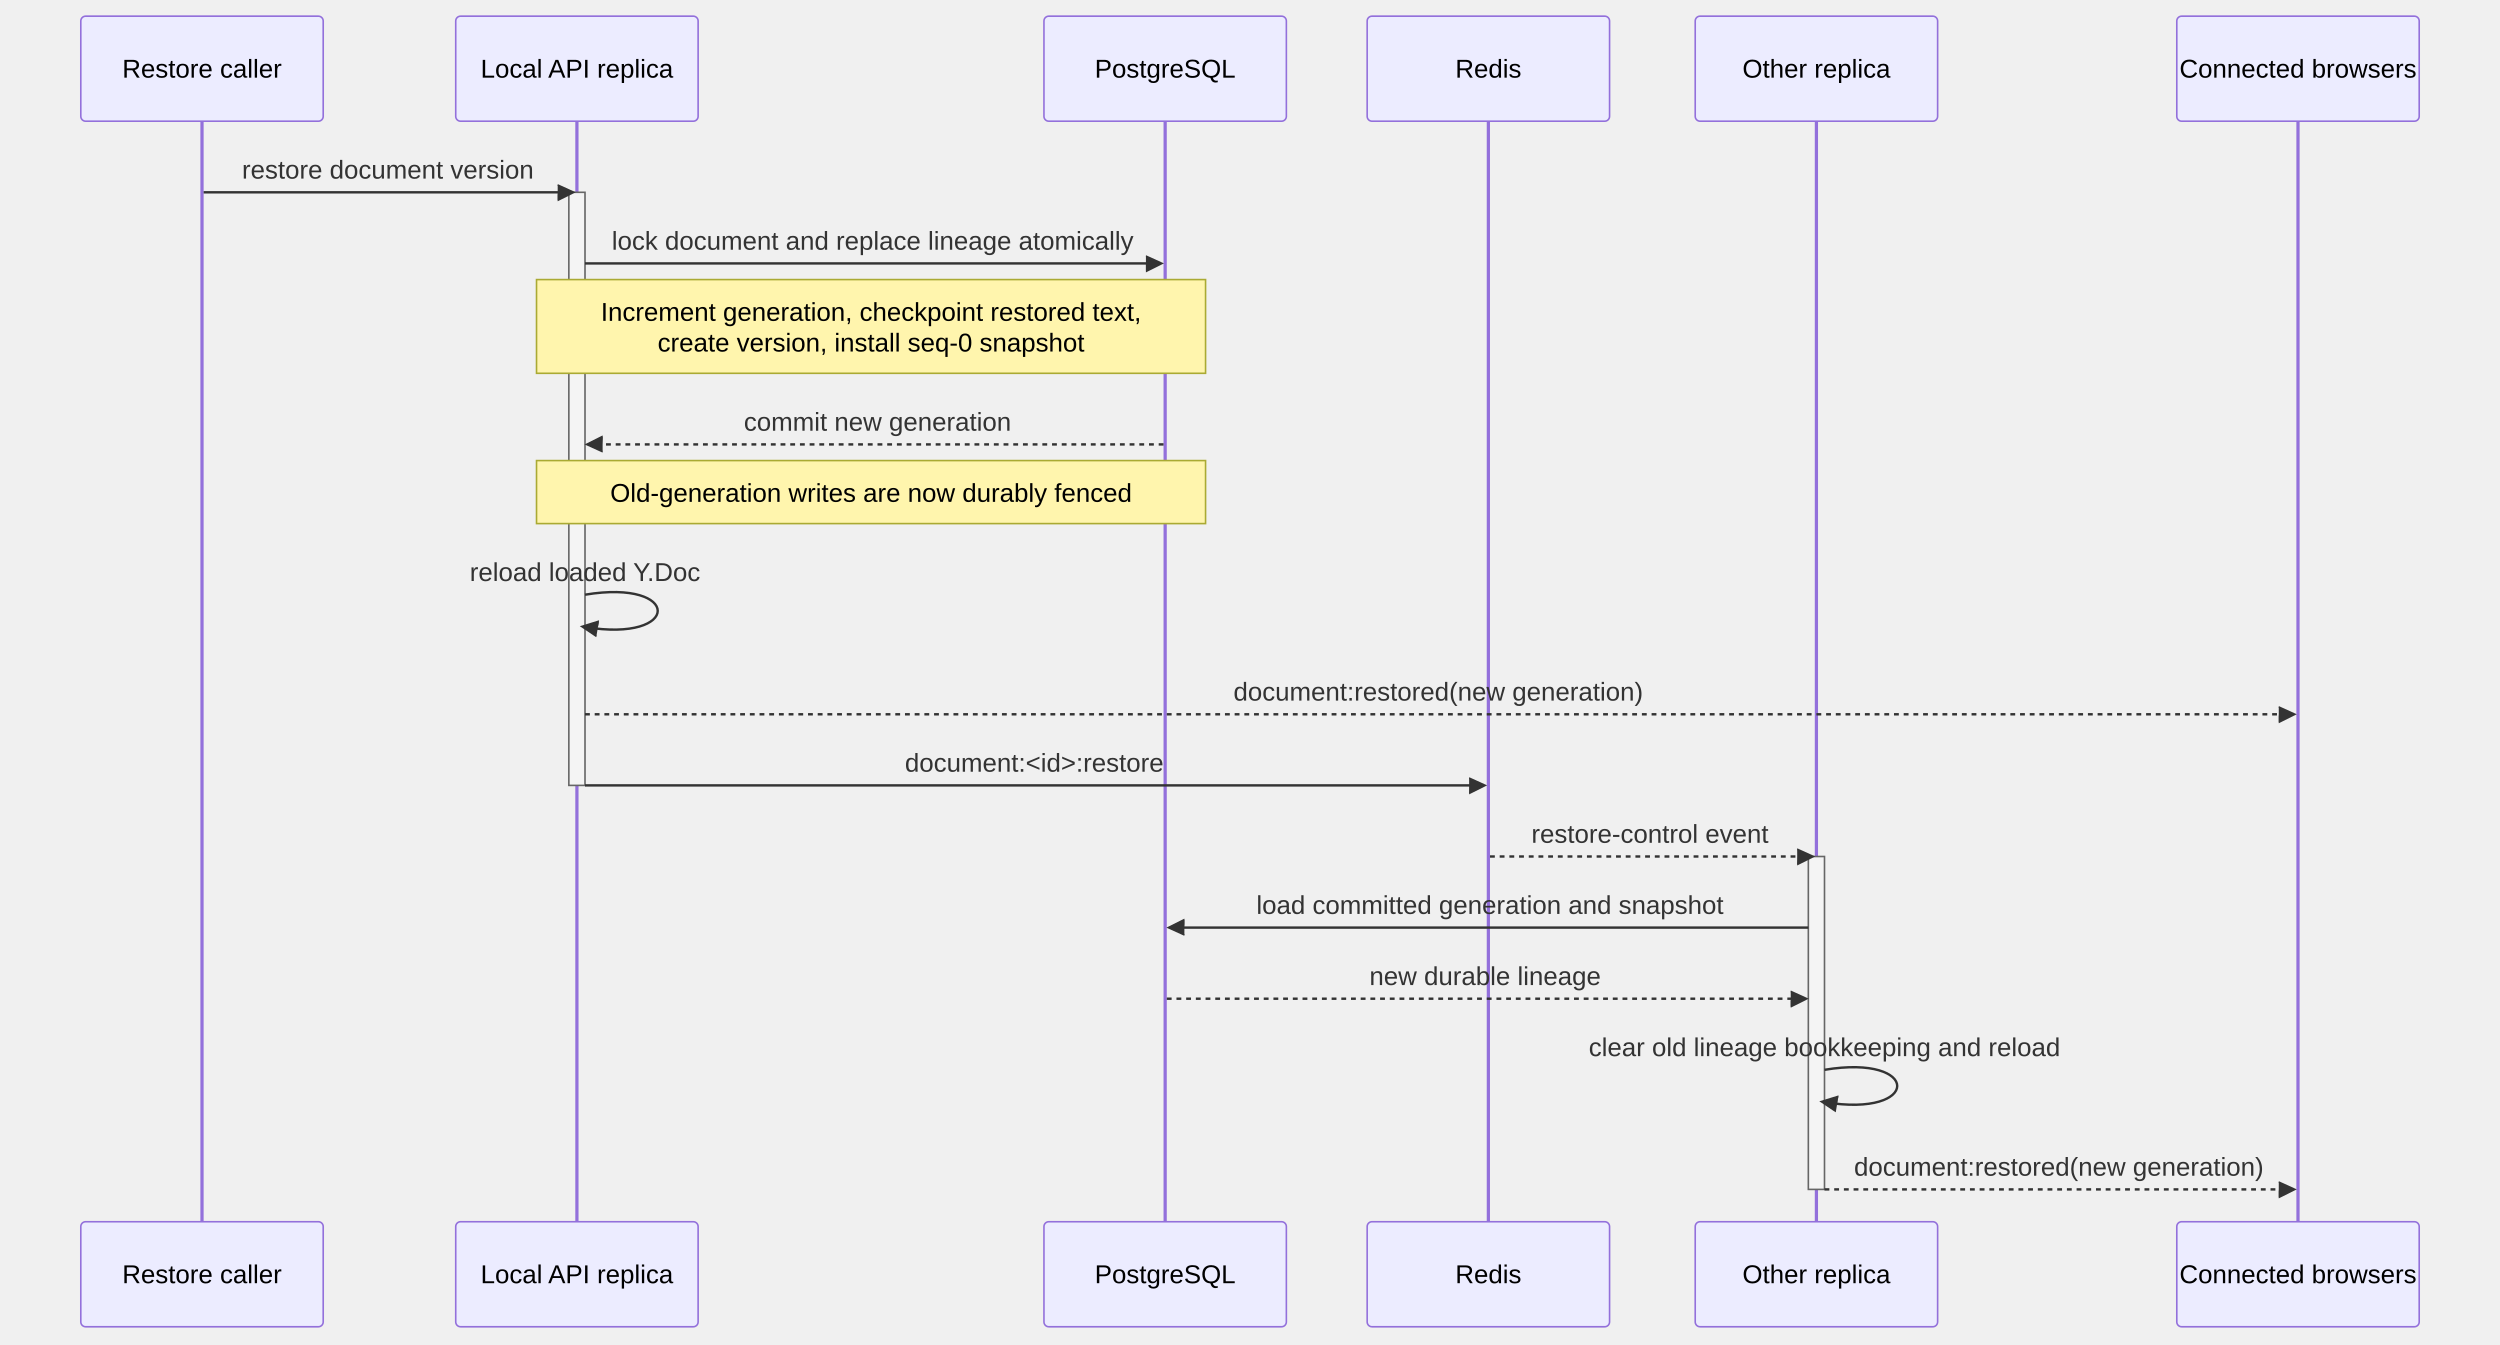
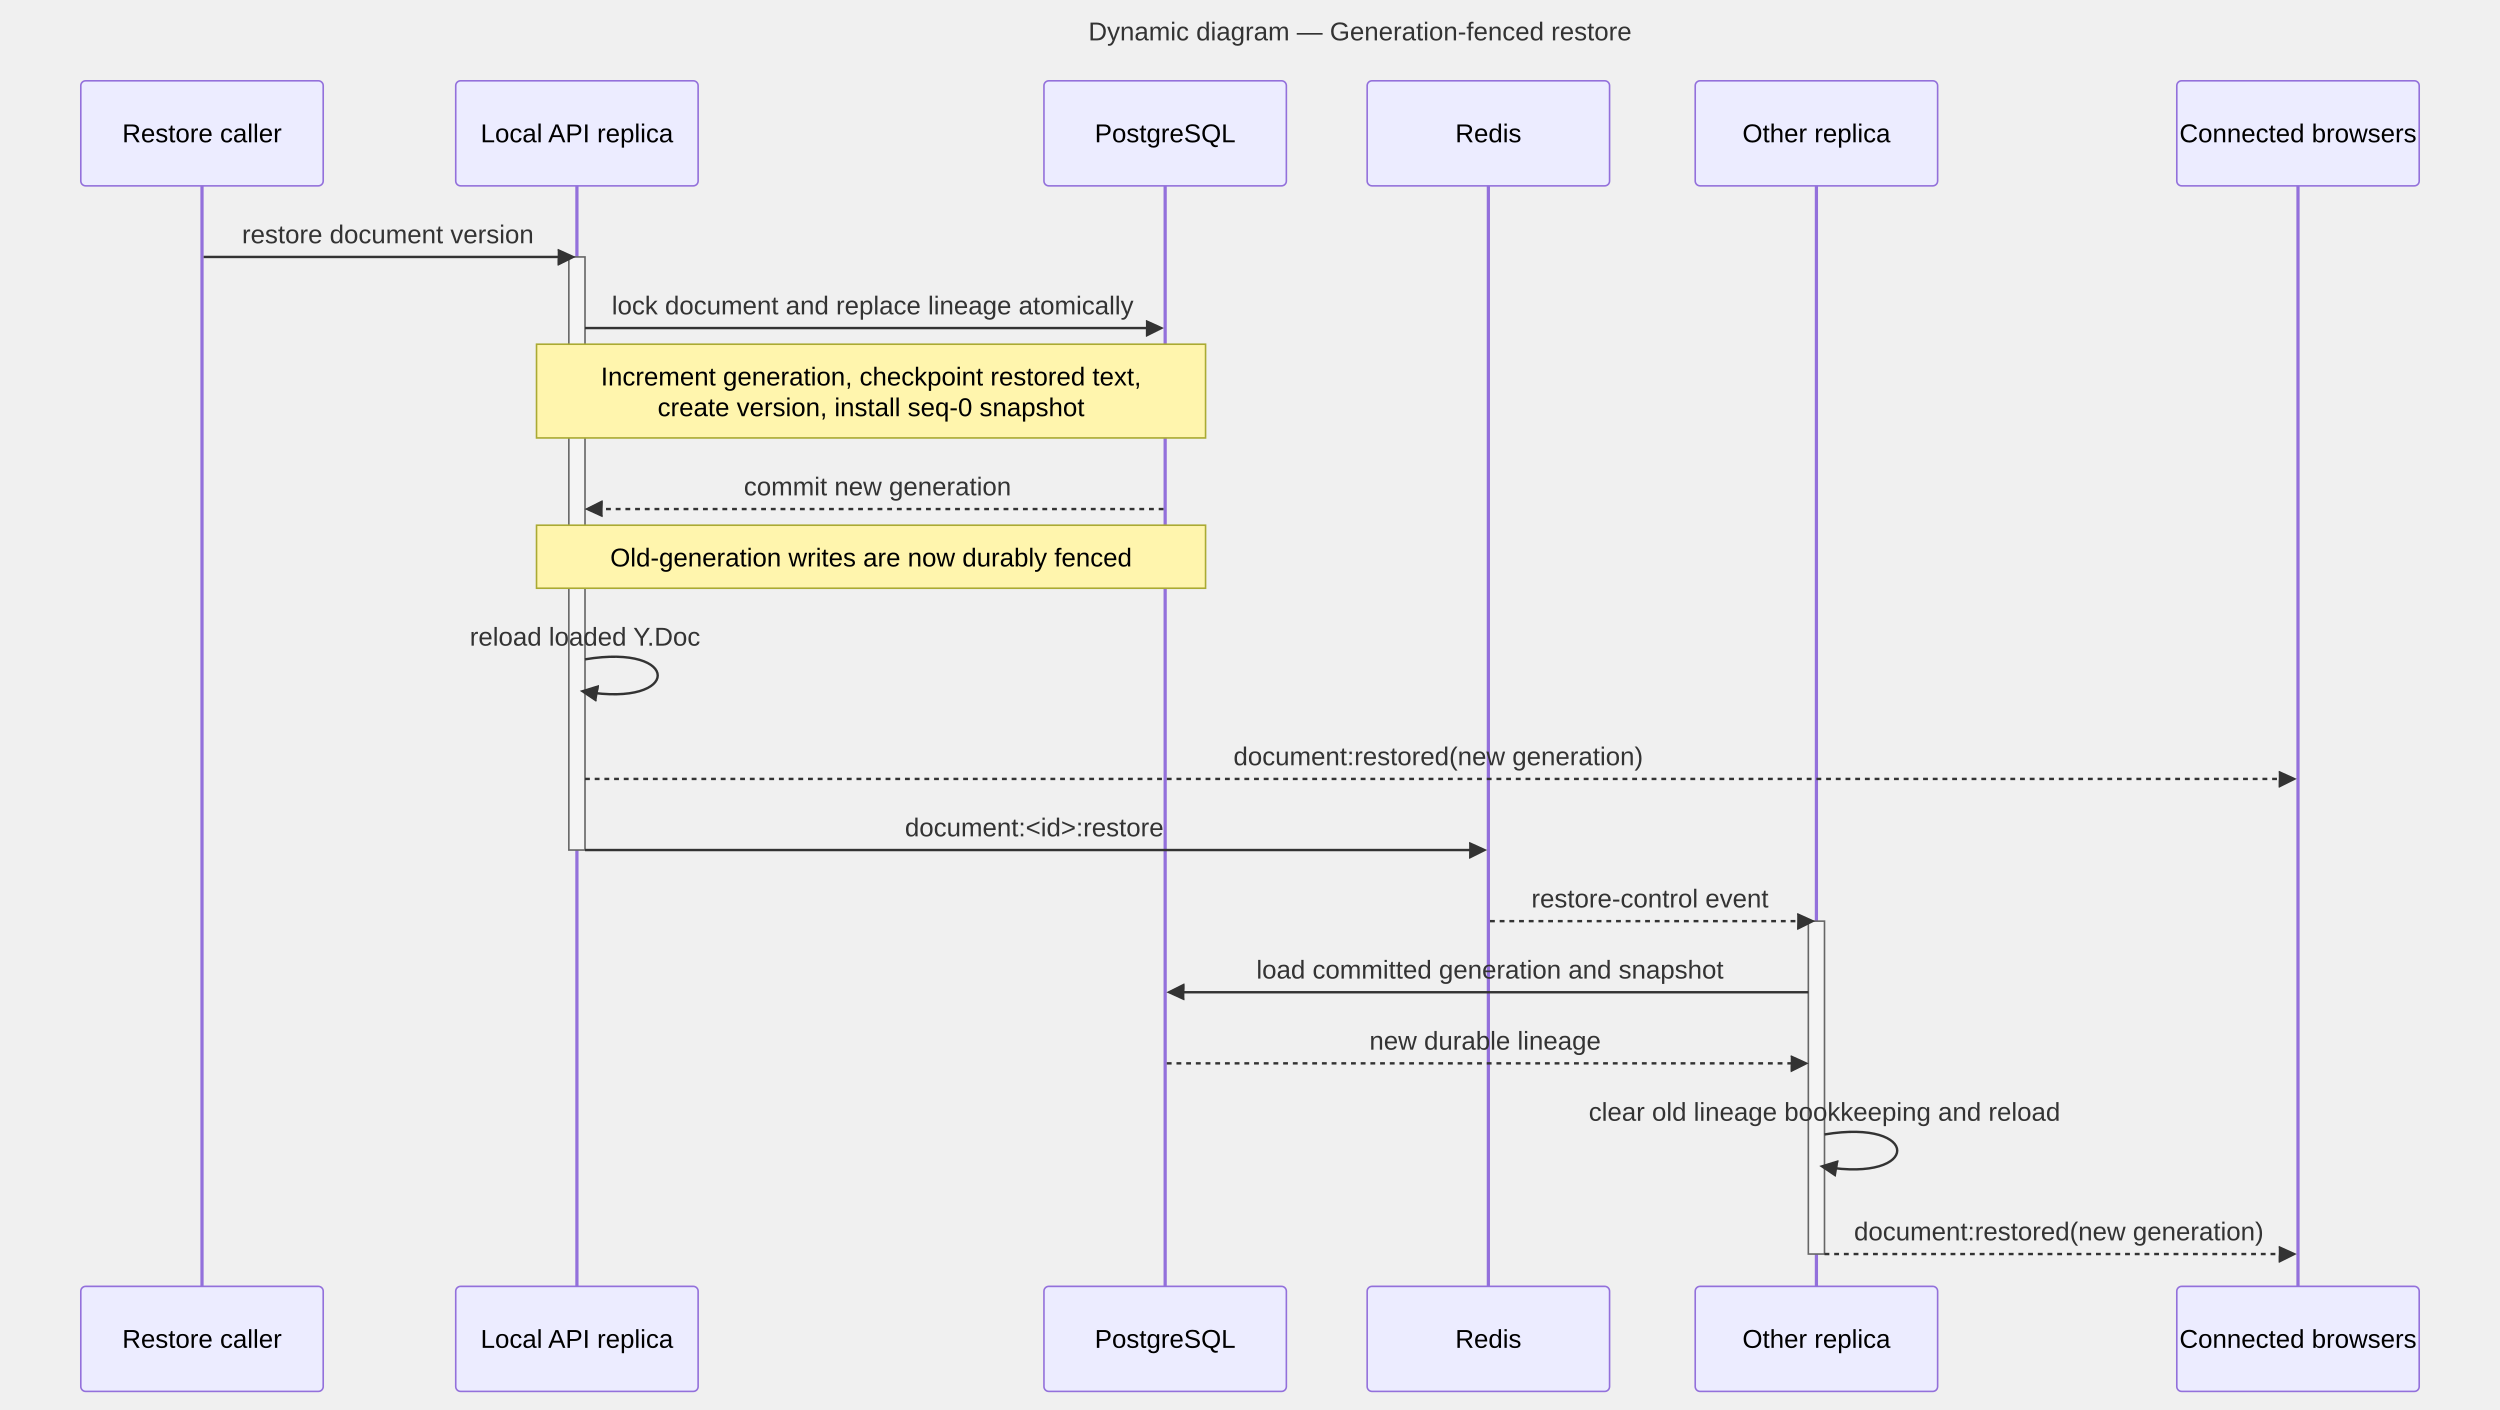
- <svg xmlns="http://www.w3.org/2000/svg" id="my-svg" width="100%" style="max-width: 1547px; background-color: rgb(255, 255, 255);" viewBox="-50 -10 1547 832" role="graphics-document document" aria-roledescription="sequence">
+ <svg xmlns="http://www.w3.org/2000/svg" id="my-svg" width="100%" style="max-width: 1547px; background-color: rgb(255, 255, 255);" viewBox="-50 -50 1547 872" role="graphics-document document" aria-roledescription="sequence">
  <g>
    <rect x="1297" y="746" fill="#eaeaea" stroke="#666" width="150" height="65" name="Browsers" rx="3" ry="3" class="actor actor-bottom" />
    <text x="1372" y="778.5" dominant-baseline="central" alignment-baseline="central" class="actor actor-box" style="text-anchor: middle; font-size: 16px; font-weight: 400;">
      <tspan x="1372" dy="0">Connected browsers</tspan>
    </text>
  </g>
  <g>
    <rect x="999" y="746" fill="#eaeaea" stroke="#666" width="150" height="65" name="Peer" rx="3" ry="3" class="actor actor-bottom" />
    <text x="1074" y="778.5" dominant-baseline="central" alignment-baseline="central" class="actor actor-box" style="text-anchor: middle; font-size: 16px; font-weight: 400;">
      <tspan x="1074" dy="0">Other replica</tspan>
    </text>
  </g>
  <g>
    <rect x="796" y="746" fill="#eaeaea" stroke="#666" width="150" height="65" name="Redis" rx="3" ry="3" class="actor actor-bottom" />
    <text x="871" y="778.5" dominant-baseline="central" alignment-baseline="central" class="actor actor-box" style="text-anchor: middle; font-size: 16px; font-weight: 400;">
      <tspan x="871" dy="0">Redis</tspan>
    </text>
  </g>
  <g>
    <rect x="596" y="746" fill="#eaeaea" stroke="#666" width="150" height="65" name="PG" rx="3" ry="3" class="actor actor-bottom" />
    <text x="671" y="778.5" dominant-baseline="central" alignment-baseline="central" class="actor actor-box" style="text-anchor: middle; font-size: 16px; font-weight: 400;">
      <tspan x="671" dy="0">PostgreSQL</tspan>
    </text>
  </g>
  <g>
    <rect x="232" y="746" fill="#eaeaea" stroke="#666" width="150" height="65" name="Local" rx="3" ry="3" class="actor actor-bottom" />
    <text x="307" y="778.5" dominant-baseline="central" alignment-baseline="central" class="actor actor-box" style="text-anchor: middle; font-size: 16px; font-weight: 400;">
      <tspan x="307" dy="0">Local API replica</tspan>
    </text>
  </g>
  <g>
    <rect x="0" y="746" fill="#eaeaea" stroke="#666" width="150" height="65" name="Caller" rx="3" ry="3" class="actor actor-bottom" />
    <text x="75" y="778.5" dominant-baseline="central" alignment-baseline="central" class="actor actor-box" style="text-anchor: middle; font-size: 16px; font-weight: 400;">
      <tspan x="75" dy="0">Restore caller</tspan>
    </text>
  </g>
  <g>
    <line id="actor5" x1="1372" y1="65" x2="1372" y2="746" class="actor-line 200" stroke-width="0.5px" stroke="#999" name="Browsers" data-et="life-line" data-id="Browsers" />
    <g id="root-5" data-et="participant" data-type="participant" data-id="Browsers">
      <rect x="1297" y="0" fill="#eaeaea" stroke="#666" width="150" height="65" name="Browsers" rx="3" ry="3" class="actor actor-top" />
      <text x="1372" y="32.5" dominant-baseline="central" alignment-baseline="central" class="actor actor-box" style="text-anchor: middle; font-size: 16px; font-weight: 400;">
        <tspan x="1372" dy="0">Connected browsers</tspan>
      </text>
    </g>
  </g>
  <g>
    <line id="actor4" x1="1074" y1="65" x2="1074" y2="746" class="actor-line 200" stroke-width="0.5px" stroke="#999" name="Peer" data-et="life-line" data-id="Peer" />
    <g id="root-4" data-et="participant" data-type="participant" data-id="Peer">
      <rect x="999" y="0" fill="#eaeaea" stroke="#666" width="150" height="65" name="Peer" rx="3" ry="3" class="actor actor-top" />
      <text x="1074" y="32.5" dominant-baseline="central" alignment-baseline="central" class="actor actor-box" style="text-anchor: middle; font-size: 16px; font-weight: 400;">
        <tspan x="1074" dy="0">Other replica</tspan>
      </text>
    </g>
  </g>
  <g>
    <line id="actor3" x1="871" y1="65" x2="871" y2="746" class="actor-line 200" stroke-width="0.5px" stroke="#999" name="Redis" data-et="life-line" data-id="Redis" />
    <g id="root-3" data-et="participant" data-type="participant" data-id="Redis">
      <rect x="796" y="0" fill="#eaeaea" stroke="#666" width="150" height="65" name="Redis" rx="3" ry="3" class="actor actor-top" />
      <text x="871" y="32.5" dominant-baseline="central" alignment-baseline="central" class="actor actor-box" style="text-anchor: middle; font-size: 16px; font-weight: 400;">
        <tspan x="871" dy="0">Redis</tspan>
      </text>
    </g>
  </g>
  <g>
    <line id="actor2" x1="671" y1="65" x2="671" y2="746" class="actor-line 200" stroke-width="0.5px" stroke="#999" name="PG" data-et="life-line" data-id="PG" />
    <g id="root-2" data-et="participant" data-type="participant" data-id="PG">
      <rect x="596" y="0" fill="#eaeaea" stroke="#666" width="150" height="65" name="PG" rx="3" ry="3" class="actor actor-top" />
      <text x="671" y="32.5" dominant-baseline="central" alignment-baseline="central" class="actor actor-box" style="text-anchor: middle; font-size: 16px; font-weight: 400;">
        <tspan x="671" dy="0">PostgreSQL</tspan>
      </text>
    </g>
  </g>
  <g>
    <line id="actor1" x1="307" y1="65" x2="307" y2="746" class="actor-line 200" stroke-width="0.5px" stroke="#999" name="Local" data-et="life-line" data-id="Local" />
    <g id="root-1" data-et="participant" data-type="participant" data-id="Local">
      <rect x="232" y="0" fill="#eaeaea" stroke="#666" width="150" height="65" name="Local" rx="3" ry="3" class="actor actor-top" />
      <text x="307" y="32.5" dominant-baseline="central" alignment-baseline="central" class="actor actor-box" style="text-anchor: middle; font-size: 16px; font-weight: 400;">
        <tspan x="307" dy="0">Local API replica</tspan>
      </text>
    </g>
  </g>
  <g>
    <line id="actor0" x1="75" y1="65" x2="75" y2="746" class="actor-line 200" stroke-width="0.5px" stroke="#999" name="Caller" data-et="life-line" data-id="Caller" />
    <g id="root-0" data-et="participant" data-type="participant" data-id="Caller">
      <rect x="0" y="0" fill="#eaeaea" stroke="#666" width="150" height="65" name="Caller" rx="3" ry="3" class="actor actor-top" />
      <text x="75" y="32.5" dominant-baseline="central" alignment-baseline="central" class="actor actor-box" style="text-anchor: middle; font-size: 16px; font-weight: 400;">
        <tspan x="75" dy="0">Restore caller</tspan>
      </text>
    </g>
  </g>
  <style>#my-svg{font-family:"trebuchet ms",verdana,arial,sans-serif;font-size:16px;fill:#333;}@keyframes edge-animation-frame{from{stroke-dashoffset:0;}}@keyframes dash{to{stroke-dashoffset:0;}}#my-svg .edge-animation-slow{stroke-dasharray:9,5!important;stroke-dashoffset:900;animation:dash 50s linear infinite;stroke-linecap:round;}#my-svg .edge-animation-fast{stroke-dasharray:9,5!important;stroke-dashoffset:900;animation:dash 20s linear infinite;stroke-linecap:round;}#my-svg .error-icon{fill:#552222;}#my-svg .error-text{fill:#552222;stroke:#552222;}#my-svg .edge-thickness-normal{stroke-width:1px;}#my-svg .edge-thickness-thick{stroke-width:3.5px;}#my-svg .edge-pattern-solid{stroke-dasharray:0;}#my-svg .edge-thickness-invisible{stroke-width:0;fill:none;}#my-svg .edge-pattern-dashed{stroke-dasharray:3;}#my-svg .edge-pattern-dotted{stroke-dasharray:2;}#my-svg .marker{fill:#333333;stroke:#333333;}#my-svg .marker.cross{stroke:#333333;}#my-svg svg{font-family:"trebuchet ms",verdana,arial,sans-serif;font-size:16px;}#my-svg p{margin:0;}#my-svg .actor{stroke:#9370DB;fill:#ECECFF;stroke-width:1;}#my-svg rect.actor.outer-path[data-look="neo"]{filter:drop-shadow(1px 2px 2px rgba(185, 185, 185, 1));}#my-svg rect.note[data-look="neo"]{stroke:#aaaa33;fill:#fff5ad;filter:drop-shadow(1px 2px 2px rgba(185, 185, 185, 1));}#my-svg text.actor&gt;tspan{fill:black;stroke:none;}#my-svg .actor-line{stroke:#9370DB;}#my-svg .innerArc{stroke-width:1.5;stroke-dasharray:none;}#my-svg .messageLine0{stroke-width:1.5;stroke-dasharray:none;stroke:#333;}#my-svg .messageLine1{stroke-width:1.5;stroke-dasharray:2,2;stroke:#333;}#my-svg [id$="-arrowhead"] path{fill:#333;stroke:#333;}#my-svg .sequenceNumber{fill:white;}#my-svg [id$="-sequencenumber"]{fill:#333;}#my-svg [id$="-crosshead"] path{fill:#333;stroke:#333;}#my-svg .messageText{fill:#333;stroke:none;}#my-svg .labelBox{stroke:#9370DB;fill:#ECECFF;filter:none;}#my-svg .labelText,#my-svg .labelText&gt;tspan{fill:black;stroke:none;}#my-svg .loopText,#my-svg .loopText&gt;tspan{fill:black;stroke:none;}#my-svg .sectionTitle,#my-svg .sectionTitle&gt;tspan{fill:black;stroke:none;}#my-svg .loopLine{stroke-width:2px;stroke-dasharray:2,2;stroke:#9370DB;fill:#9370DB;}#my-svg .note{stroke:#aaaa33;fill:#fff5ad;}#my-svg .noteText,#my-svg .noteText&gt;tspan{fill:black;stroke:none;font-weight:normal;}#my-svg .activation0{fill:#f4f4f4;stroke:#666;}#my-svg .activation1{fill:#f4f4f4;stroke:#666;}#my-svg .activation2{fill:#f4f4f4;stroke:#666;}#my-svg .actorPopupMenu{position:absolute;}#my-svg .actorPopupMenuPanel{position:absolute;fill:#ECECFF;box-shadow:0px 8px 16px 0px rgba(0,0,0,0.2);filter:drop-shadow(3px 5px 2px rgb(0 0 0 / 0.4));}#my-svg .actor-man circle,#my-svg line{fill:#ECECFF;stroke-width:2px;}#my-svg g rect.rect{filter:drop-shadow(1px 2px 2px rgba(185, 185, 185, 1));stroke:#9370DB;}#my-svg .node .neo-node{stroke:#9370DB;}#my-svg [data-look="neo"].node rect,#my-svg [data-look="neo"].cluster rect,#my-svg [data-look="neo"].node polygon{stroke:#9370DB;filter:drop-shadow(1px 2px 2px rgba(185, 185, 185, 1));}#my-svg [data-look="neo"].swimlane.cluster rect{filter:none;}#my-svg [data-look="neo"].node path{stroke:#9370DB;stroke-width:1px;}#my-svg [data-look="neo"].node .outer-path{filter:drop-shadow(1px 2px 2px rgba(185, 185, 185, 1));}#my-svg [data-look="neo"].node .neo-line path{stroke:#9370DB;filter:none;}#my-svg [data-look="neo"].node circle{stroke:#9370DB;filter:drop-shadow(1px 2px 2px rgba(185, 185, 185, 1));}#my-svg [data-look="neo"].node circle .state-start{fill:#000000;}#my-svg [data-look="neo"].icon-shape .icon{fill:#9370DB;filter:drop-shadow(1px 2px 2px rgba(185, 185, 185, 1));}#my-svg [data-look="neo"].icon-shape .icon-neo path{stroke:#9370DB;filter:drop-shadow(1px 2px 2px rgba(185, 185, 185, 1));}#my-svg :root{--mermaid-font-family:"trebuchet ms",verdana,arial,sans-serif;}</style>
  <g />
  <defs>
    <symbol id="my-svg-computer" width="24" height="24">
      <path transform="scale(.5)" d="M2 2v13h20v-13h-20zm18 11h-16v-9h16v9zm-10.228 6l.466-1h3.524l.467 1h-4.457zm14.228 3h-24l2-6h2.104l-1.33 4h18.45l-1.297-4h2.073l2 6zm-5-10h-14v-7h14v7z" />
    </symbol>
  </defs>
  <defs>
    <symbol id="my-svg-database" fill-rule="evenodd" clip-rule="evenodd">
      <path transform="scale(.5)" d="M12.258.001l.256.004.255.005.253.008.251.01.249.012.247.015.246.016.242.019.241.02.239.023.236.024.233.027.231.028.229.031.225.032.223.034.22.036.217.038.214.04.211.041.208.043.205.045.201.046.198.048.194.05.191.051.187.053.183.054.18.056.175.057.172.059.168.06.163.061.16.063.155.064.15.066.074.033.073.033.071.034.07.034.069.035.068.035.067.035.066.035.064.036.064.036.062.036.06.036.06.037.058.037.058.037.055.038.055.038.053.038.052.038.051.039.05.039.048.039.047.039.045.04.044.04.043.04.041.04.04.041.039.041.037.041.036.041.034.041.033.042.032.042.03.042.029.042.027.042.026.043.024.043.023.043.021.043.02.043.018.044.017.043.015.044.013.044.012.044.011.045.009.044.007.045.006.045.004.045.002.045.001.045v17l-.001.045-.002.045-.004.045-.006.045-.007.045-.009.044-.011.045-.012.044-.013.044-.015.044-.017.043-.018.044-.02.043-.021.043-.023.043-.024.043-.026.043-.027.042-.029.042-.03.042-.032.042-.033.042-.034.041-.036.041-.037.041-.039.041-.04.041-.041.04-.043.04-.044.04-.045.04-.047.039-.048.039-.05.039-.051.039-.052.038-.053.038-.055.038-.055.038-.058.037-.058.037-.06.037-.06.036-.062.036-.064.036-.064.036-.066.035-.067.035-.068.035-.069.035-.07.034-.071.034-.073.033-.074.033-.15.066-.155.064-.16.063-.163.061-.168.06-.172.059-.175.057-.18.056-.183.054-.187.053-.191.051-.194.05-.198.048-.201.046-.205.045-.208.043-.211.041-.214.04-.217.038-.22.036-.223.034-.225.032-.229.031-.231.028-.233.027-.236.024-.239.023-.241.02-.242.019-.246.016-.247.015-.249.012-.251.01-.253.008-.255.005-.256.004-.258.001-.258-.001-.256-.004-.255-.005-.253-.008-.251-.01-.249-.012-.247-.015-.245-.016-.243-.019-.241-.02-.238-.023-.236-.024-.234-.027-.231-.028-.228-.031-.226-.032-.223-.034-.22-.036-.217-.038-.214-.04-.211-.041-.208-.043-.204-.045-.201-.046-.198-.048-.195-.05-.19-.051-.187-.053-.184-.054-.179-.056-.176-.057-.172-.059-.167-.06-.164-.061-.159-.063-.155-.064-.151-.066-.074-.033-.072-.033-.072-.034-.07-.034-.069-.035-.068-.035-.067-.035-.066-.035-.064-.036-.063-.036-.062-.036-.061-.036-.06-.037-.058-.037-.057-.037-.056-.038-.055-.038-.053-.038-.052-.038-.051-.039-.049-.039-.049-.039-.046-.039-.046-.04-.044-.04-.043-.04-.041-.04-.04-.041-.039-.041-.037-.041-.036-.041-.034-.041-.033-.042-.032-.042-.03-.042-.029-.042-.027-.042-.026-.043-.024-.043-.023-.043-.021-.043-.02-.043-.018-.044-.017-.043-.015-.044-.013-.044-.012-.044-.011-.045-.009-.044-.007-.045-.006-.045-.004-.045-.002-.045-.001-.045v-17l.001-.045.002-.045.004-.045.006-.045.007-.045.009-.044.011-.045.012-.044.013-.044.015-.044.017-.043.018-.044.02-.043.021-.043.023-.043.024-.043.026-.043.027-.042.029-.042.03-.042.032-.042.033-.042.034-.041.036-.041.037-.041.039-.041.04-.041.041-.04.043-.04.044-.04.046-.04.046-.039.049-.039.049-.039.051-.039.052-.038.053-.038.055-.038.056-.038.057-.037.058-.037.06-.037.061-.036.062-.036.063-.036.064-.036.066-.035.067-.035.068-.035.069-.035.07-.034.072-.034.072-.033.074-.033.151-.066.155-.064.159-.063.164-.061.167-.06.172-.059.176-.057.179-.056.184-.054.187-.053.19-.051.195-.05.198-.048.201-.046.204-.045.208-.043.211-.041.214-.04.217-.038.22-.036.223-.034.226-.032.228-.031.231-.028.234-.027.236-.024.238-.023.241-.02.243-.019.245-.016.247-.015.249-.012.251-.01.253-.008.255-.005.256-.004.258-.001.258.001zm-9.258 20.499v.01l.001.021.003.021.004.022.005.021.006.022.007.022.009.023.01.022.011.023.012.023.013.023.015.023.016.024.017.023.018.024.019.024.021.024.022.025.023.024.024.025.052.049.056.05.061.051.066.051.07.051.075.051.079.052.084.052.088.052.092.052.097.052.102.051.105.052.11.052.114.051.119.051.123.051.127.05.131.05.135.05.139.048.144.049.147.047.152.047.155.047.16.045.163.045.167.043.171.043.176.041.178.041.183.039.187.039.19.037.194.035.197.035.202.033.204.031.209.03.212.029.216.027.219.025.222.024.226.021.23.02.233.018.236.016.24.015.243.012.246.01.249.008.253.005.256.004.259.001.26-.001.257-.004.254-.005.25-.008.247-.011.244-.012.241-.014.237-.016.233-.018.231-.021.226-.021.224-.024.22-.026.216-.027.212-.028.21-.031.205-.031.202-.034.198-.034.194-.036.191-.037.187-.039.183-.04.179-.04.175-.042.172-.043.168-.044.163-.045.16-.046.155-.046.152-.047.148-.048.143-.049.139-.049.136-.05.131-.05.126-.05.123-.051.118-.052.114-.051.11-.052.106-.052.101-.052.096-.052.092-.052.088-.053.083-.051.079-.052.074-.052.07-.051.065-.051.06-.051.056-.05.051-.05.023-.024.023-.025.021-.024.02-.024.019-.024.018-.024.017-.024.015-.023.014-.024.013-.023.012-.023.01-.023.01-.022.008-.022.006-.022.006-.022.004-.022.004-.021.001-.021.001-.021v-4.127l-.077.055-.08.053-.083.054-.085.053-.087.052-.09.052-.093.051-.095.05-.097.05-.1.049-.102.049-.105.048-.106.047-.109.047-.111.046-.114.045-.115.045-.118.044-.12.043-.122.042-.124.042-.126.041-.128.04-.13.04-.132.038-.134.038-.135.037-.138.037-.139.035-.142.035-.143.034-.144.033-.147.032-.148.031-.15.03-.151.03-.153.029-.154.027-.156.027-.158.026-.159.025-.161.024-.162.023-.163.022-.165.021-.166.02-.167.019-.169.018-.169.017-.171.016-.173.015-.173.014-.175.013-.175.012-.177.011-.178.01-.179.008-.179.008-.181.006-.182.005-.182.004-.184.003-.184.002h-.37l-.184-.002-.184-.003-.182-.004-.182-.005-.181-.006-.179-.008-.179-.008-.178-.01-.176-.011-.176-.012-.175-.013-.173-.014-.172-.015-.171-.016-.17-.017-.169-.018-.167-.019-.166-.02-.165-.021-.163-.022-.162-.023-.161-.024-.159-.025-.157-.026-.156-.027-.155-.027-.153-.029-.151-.03-.15-.03-.148-.031-.146-.032-.145-.033-.143-.034-.141-.035-.14-.035-.137-.037-.136-.037-.134-.038-.132-.038-.13-.04-.128-.04-.126-.041-.124-.042-.122-.042-.12-.044-.117-.043-.116-.045-.113-.045-.112-.046-.109-.047-.106-.047-.105-.048-.102-.049-.1-.049-.097-.05-.095-.05-.093-.052-.09-.051-.087-.052-.085-.053-.083-.054-.08-.054-.077-.054v4.127zm0-5.654v.011l.001.021.003.021.004.021.005.022.006.022.007.022.009.022.01.022.011.023.012.023.013.023.015.024.016.023.017.024.018.024.019.024.021.024.022.024.023.025.024.024.052.05.056.05.061.05.066.051.07.051.075.052.079.051.084.052.088.052.092.052.097.052.102.052.105.052.11.051.114.051.119.052.123.05.127.051.131.05.135.049.139.049.144.048.147.048.152.047.155.046.16.045.163.045.167.044.171.042.176.042.178.04.183.04.187.038.19.037.194.036.197.034.202.033.204.032.209.03.212.028.216.027.219.025.222.024.226.022.23.02.233.018.236.016.24.014.243.012.246.01.249.008.253.006.256.003.259.001.26-.001.257-.003.254-.006.25-.008.247-.01.244-.012.241-.015.237-.016.233-.018.231-.02.226-.022.224-.024.22-.025.216-.027.212-.029.21-.03.205-.032.202-.033.198-.035.194-.036.191-.037.187-.039.183-.039.179-.041.175-.042.172-.043.168-.044.163-.045.16-.045.155-.047.152-.047.148-.048.143-.048.139-.05.136-.049.131-.05.126-.051.123-.051.118-.051.114-.052.11-.052.106-.052.101-.052.096-.052.092-.052.088-.052.083-.052.079-.052.074-.051.07-.052.065-.051.06-.05.056-.051.051-.049.023-.025.023-.024.021-.025.02-.024.019-.024.018-.024.017-.024.015-.023.014-.023.013-.024.012-.022.01-.023.01-.023.008-.022.006-.022.006-.022.004-.021.004-.022.001-.021.001-.021v-4.139l-.077.054-.08.054-.083.054-.085.052-.087.053-.09.051-.093.051-.095.051-.097.05-.1.049-.102.049-.105.048-.106.047-.109.047-.111.046-.114.045-.115.044-.118.044-.12.044-.122.042-.124.042-.126.041-.128.04-.13.039-.132.039-.134.038-.135.037-.138.036-.139.036-.142.035-.143.033-.144.033-.147.033-.148.031-.15.03-.151.03-.153.028-.154.028-.156.027-.158.026-.159.025-.161.024-.162.023-.163.022-.165.021-.166.02-.167.019-.169.018-.169.017-.171.016-.173.015-.173.014-.175.013-.175.012-.177.011-.178.009-.179.009-.179.007-.181.007-.182.005-.182.004-.184.003-.184.002h-.37l-.184-.002-.184-.003-.182-.004-.182-.005-.181-.007-.179-.007-.179-.009-.178-.009-.176-.011-.176-.012-.175-.013-.173-.014-.172-.015-.171-.016-.17-.017-.169-.018-.167-.019-.166-.02-.165-.021-.163-.022-.162-.023-.161-.024-.159-.025-.157-.026-.156-.027-.155-.028-.153-.028-.151-.03-.15-.03-.148-.031-.146-.033-.145-.033-.143-.033-.141-.035-.14-.036-.137-.036-.136-.037-.134-.038-.132-.039-.13-.039-.128-.04-.126-.041-.124-.042-.122-.043-.12-.043-.117-.044-.116-.044-.113-.046-.112-.046-.109-.046-.106-.047-.105-.048-.102-.049-.1-.049-.097-.05-.095-.051-.093-.051-.09-.051-.087-.053-.085-.052-.083-.054-.08-.054-.077-.054v4.139zm0-5.666v.011l.001.02.003.022.004.021.005.022.006.021.007.022.009.023.01.022.011.023.012.023.013.023.015.023.016.024.017.024.018.023.019.024.021.025.022.024.023.024.024.025.052.05.056.05.061.05.066.051.07.051.075.052.079.051.084.052.088.052.092.052.097.052.102.052.105.051.11.052.114.051.119.051.123.051.127.05.131.05.135.05.139.049.144.048.147.048.152.047.155.046.16.045.163.045.167.043.171.043.176.042.178.04.183.04.187.038.19.037.194.036.197.034.202.033.204.032.209.03.212.028.216.027.219.025.222.024.226.021.23.02.233.018.236.017.24.014.243.012.246.01.249.008.253.006.256.003.259.001.26-.001.257-.003.254-.006.25-.008.247-.01.244-.013.241-.014.237-.016.233-.018.231-.02.226-.022.224-.024.22-.025.216-.027.212-.029.21-.03.205-.032.202-.033.198-.035.194-.036.191-.037.187-.039.183-.039.179-.041.175-.042.172-.043.168-.044.163-.045.16-.045.155-.047.152-.047.148-.048.143-.049.139-.049.136-.049.131-.051.126-.05.123-.051.118-.052.114-.051.11-.052.106-.052.101-.052.096-.052.092-.052.088-.052.083-.052.079-.052.074-.052.07-.051.065-.051.06-.051.056-.05.051-.049.023-.025.023-.025.021-.024.02-.024.019-.024.018-.024.017-.024.015-.023.014-.024.013-.023.012-.023.01-.022.01-.023.008-.022.006-.022.006-.022.004-.022.004-.021.001-.021.001-.021v-4.153l-.077.054-.08.054-.083.053-.085.053-.087.053-.09.051-.093.051-.095.051-.097.05-.1.049-.102.048-.105.048-.106.048-.109.046-.111.046-.114.046-.115.044-.118.044-.12.043-.122.043-.124.042-.126.041-.128.04-.13.039-.132.039-.134.038-.135.037-.138.036-.139.036-.142.034-.143.034-.144.033-.147.032-.148.032-.15.03-.151.03-.153.028-.154.028-.156.027-.158.026-.159.024-.161.024-.162.023-.163.023-.165.021-.166.02-.167.019-.169.018-.169.017-.171.016-.173.015-.173.014-.175.013-.175.012-.177.01-.178.01-.179.009-.179.007-.181.006-.182.006-.182.004-.184.003-.184.001-.185.001-.185-.001-.184-.001-.184-.003-.182-.004-.182-.006-.181-.006-.179-.007-.179-.009-.178-.01-.176-.01-.176-.012-.175-.013-.173-.014-.172-.015-.171-.016-.17-.017-.169-.018-.167-.019-.166-.02-.165-.021-.163-.023-.162-.023-.161-.024-.159-.024-.157-.026-.156-.027-.155-.028-.153-.028-.151-.03-.15-.03-.148-.032-.146-.032-.145-.033-.143-.034-.141-.034-.14-.036-.137-.036-.136-.037-.134-.038-.132-.039-.13-.039-.128-.041-.126-.041-.124-.041-.122-.043-.12-.043-.117-.044-.116-.044-.113-.046-.112-.046-.109-.046-.106-.048-.105-.048-.102-.048-.1-.05-.097-.049-.095-.051-.093-.051-.09-.052-.087-.052-.085-.053-.083-.053-.08-.054-.077-.054v4.153zm8.74-8.179l-.257.004-.254.005-.25.008-.247.011-.244.012-.241.014-.237.016-.233.018-.231.021-.226.022-.224.023-.22.026-.216.027-.212.028-.21.031-.205.032-.202.033-.198.034-.194.036-.191.038-.187.038-.183.04-.179.041-.175.042-.172.043-.168.043-.163.045-.16.046-.155.046-.152.048-.148.048-.143.048-.139.049-.136.05-.131.05-.126.051-.123.051-.118.051-.114.052-.11.052-.106.052-.101.052-.096.052-.092.052-.088.052-.083.052-.079.052-.074.051-.07.052-.065.051-.06.05-.056.05-.051.05-.023.025-.023.024-.021.024-.02.025-.019.024-.018.024-.017.023-.015.024-.014.023-.013.023-.012.023-.01.023-.01.022-.008.022-.006.023-.006.021-.004.022-.004.021-.001.021-.001.021.001.021.001.021.004.021.004.022.006.021.006.023.008.022.01.022.01.023.012.023.013.023.014.023.015.024.017.023.018.024.019.024.02.025.021.024.023.024.023.025.051.05.056.05.06.05.065.051.07.052.074.051.079.052.083.052.088.052.092.052.096.052.101.052.106.052.11.052.114.052.118.051.123.051.126.051.131.05.136.05.139.049.143.048.148.048.152.048.155.046.16.046.163.045.168.043.172.043.175.042.179.041.183.04.187.038.191.038.194.036.198.034.202.033.205.032.21.031.212.028.216.027.22.026.224.023.226.022.231.021.233.018.237.016.241.014.244.012.247.011.25.008.254.005.257.004.26.001.26-.001.257-.004.254-.005.25-.008.247-.011.244-.012.241-.014.237-.016.233-.018.231-.021.226-.022.224-.023.22-.026.216-.027.212-.028.21-.031.205-.032.202-.033.198-.034.194-.036.191-.038.187-.038.183-.04.179-.041.175-.042.172-.043.168-.043.163-.045.16-.046.155-.046.152-.048.148-.048.143-.048.139-.049.136-.05.131-.05.126-.051.123-.051.118-.051.114-.052.11-.052.106-.052.101-.052.096-.052.092-.052.088-.052.083-.052.079-.052.074-.051.07-.052.065-.051.06-.05.056-.05.051-.05.023-.025.023-.024.021-.024.02-.025.019-.024.018-.024.017-.023.015-.024.014-.023.013-.023.012-.023.01-.023.01-.022.008-.022.006-.023.006-.021.004-.022.004-.021.001-.021.001-.021-.001-.021-.001-.021-.004-.021-.004-.022-.006-.021-.006-.023-.008-.022-.01-.022-.01-.023-.012-.023-.013-.023-.014-.023-.015-.024-.017-.023-.018-.024-.019-.024-.02-.025-.021-.024-.023-.024-.023-.025-.051-.05-.056-.05-.06-.05-.065-.051-.07-.052-.074-.051-.079-.052-.083-.052-.088-.052-.092-.052-.096-.052-.101-.052-.106-.052-.11-.052-.114-.052-.118-.051-.123-.051-.126-.051-.131-.05-.136-.05-.139-.049-.143-.048-.148-.048-.152-.048-.155-.046-.16-.046-.163-.045-.168-.043-.172-.043-.175-.042-.179-.041-.183-.04-.187-.038-.191-.038-.194-.036-.198-.034-.202-.033-.205-.032-.21-.031-.212-.028-.216-.027-.22-.026-.224-.023-.226-.022-.231-.021-.233-.018-.237-.016-.241-.014-.244-.012-.247-.011-.25-.008-.254-.005-.257-.004-.26-.001-.26.001z" />
    </symbol>
  </defs>
  <defs>
    <symbol id="my-svg-clock" width="24" height="24">
      <path transform="scale(.5)" d="M12 2c5.514 0 10 4.486 10 10s-4.486 10-10 10-10-4.486-10-10 4.486-10 10-10zm0-2c-6.627 0-12 5.373-12 12s5.373 12 12 12 12-5.373 12-12-5.373-12-12-12zm5.848 12.459c.202.038.202.333.001.372-1.907.361-6.045 1.111-6.547 1.111-.719 0-1.301-.582-1.301-1.301 0-.512.77-5.447 1.125-7.445.034-.192.312-.181.343.014l.985 6.238 5.394 1.011z" />
    </symbol>
  </defs>
  <defs>
    <marker id="my-svg-arrowhead" refX="7.9" refY="5" markerUnits="userSpaceOnUse" markerWidth="12" markerHeight="12" orient="auto-start-reverse">
      <path d="M -1 0 L 10 5 L 0 10 z" />
    </marker>
  </defs>
  <defs>
    <marker id="my-svg-crosshead" markerWidth="15" markerHeight="8" orient="auto" refX="4" refY="4.5">
      <path fill="none" stroke="#000000" stroke-width="1pt" d="M 1,2 L 6,7 M 6,2 L 1,7" style="stroke-dasharray: 0, 0;" />
    </marker>
  </defs>
  <defs>
    <marker id="my-svg-filled-head" refX="15.5" refY="7" markerWidth="20" markerHeight="28" orient="auto">
      <path d="M 18,7 L9,13 L14,7 L9,1 Z" />
    </marker>
  </defs>
  <defs>
    <marker id="my-svg-sequencenumber" refX="15" refY="15" markerWidth="60" markerHeight="40" orient="auto">
      <circle cx="15" cy="15" r="6" />
    </marker>
  </defs>
  <defs>
    <marker id="my-svg-solidTopArrowHead" refX="7.9" refY="7.25" markerUnits="userSpaceOnUse" markerWidth="12" markerHeight="12" orient="auto-start-reverse">
      <path d="M 0 0 L 10 8 L 0 8 z" />
    </marker>
  </defs>
  <defs>
    <marker id="my-svg-solidBottomArrowHead" refX="7.9" refY="0.75" markerUnits="userSpaceOnUse" markerWidth="12" markerHeight="12" orient="auto-start-reverse">
      <path d="M 0 0 L 10 0 L 0 8 z" />
    </marker>
  </defs>
  <defs>
    <marker id="my-svg-stickTopArrowHead" refX="7.5" refY="7" markerUnits="userSpaceOnUse" markerWidth="12" markerHeight="12" orient="auto-start-reverse">
      <path d="M 0 0 L 7 7" stroke="black" stroke-width="1.5" fill="none" />
    </marker>
  </defs>
  <defs>
    <marker id="my-svg-stickBottomArrowHead" refX="7.5" refY="0" markerUnits="userSpaceOnUse" markerWidth="12" markerHeight="12" orient="auto-start-reverse">
      <path d="M 0 7 L 7 0" stroke="black" stroke-width="1.5" fill="none" />
    </marker>
  </defs>
  <g>
    <rect x="302" y="109" fill="#EDF2AE" stroke="#666" width="10" height="367" class="activation0" />
  </g>
  <g data-et="note" data-id="i3">
    <rect x="282" y="163" fill="#EDF2AE" stroke="#666" width="414" height="58" class="note" />
    <text x="489" y="168" text-anchor="middle" dominant-baseline="middle" alignment-baseline="middle" class="noteText" dy="1em" style="font-size: 16px; font-weight: 400;">
      <tspan x="489">Increment generation, checkpoint restored text,</tspan>
    </text>
    <text x="489" y="187" text-anchor="middle" dominant-baseline="middle" alignment-baseline="middle" class="noteText" dy="1em" style="font-size: 16px; font-weight: 400;">
      <tspan x="489">create version, install seq-0 snapshot</tspan>
    </text>
  </g>
  <g data-et="note" data-id="i5">
    <rect x="282" y="275" fill="#EDF2AE" stroke="#666" width="414" height="39" class="note" />
    <text x="489" y="280" text-anchor="middle" dominant-baseline="middle" alignment-baseline="middle" class="noteText" dy="1em" style="font-size: 16px; font-weight: 400;">
      <tspan x="489">Old-generation writes are now durably fenced</tspan>
    </text>
  </g>
  <g>
    <rect x="1069" y="520" fill="#EDF2AE" stroke="#666" width="10" height="206" class="activation0" />
  </g>
  <text x="190" y="80" text-anchor="middle" dominant-baseline="middle" alignment-baseline="middle" class="messageText" dy="1em" style="font-size: 16px; font-weight: 400;">restore document version</text>
  <line x1="76" y1="109" x2="303" y2="109" class="messageLine0" data-et="message" data-id="i0" data-from="Caller" data-to="Local" stroke-width="2" stroke="none" marker-end="url(#my-svg-arrowhead)" style="fill: none;" />
  <text x="490" y="124" text-anchor="middle" dominant-baseline="middle" alignment-baseline="middle" class="messageText" dy="1em" style="font-size: 16px; font-weight: 400;">lock document and replace lineage atomically</text>
  <line x1="312" y1="153" x2="667" y2="153" class="messageLine0" data-et="message" data-id="i2" data-from="Local" data-to="PG" stroke-width="2" stroke="none" marker-end="url(#my-svg-arrowhead)" style="fill: none;" />
  <text x="493" y="236" text-anchor="middle" dominant-baseline="middle" alignment-baseline="middle" class="messageText" dy="1em" style="font-size: 16px; font-weight: 400;">commit new generation</text>
  <line x1="670" y1="265" x2="315" y2="265" class="messageLine1" data-et="message" data-id="i4" data-from="PG" data-to="Local" stroke-width="2" stroke="none" marker-end="url(#my-svg-arrowhead)" style="stroke-dasharray: 3, 3; fill: none;" />
  <text x="312" y="329" text-anchor="middle" dominant-baseline="middle" alignment-baseline="middle" class="messageText" dy="1em" style="font-size: 16px; font-weight: 400;">reload loaded Y.Doc</text>
  <path d="M 312,358 C 372,348 372,388 312,378" class="messageLine0" data-et="message" data-id="i6" data-from="Local" data-to="Local" stroke-width="2" stroke="none" marker-end="url(#my-svg-arrowhead)" style="fill: none;" />
  <text x="840" y="403" text-anchor="middle" dominant-baseline="middle" alignment-baseline="middle" class="messageText" dy="1em" style="font-size: 16px; font-weight: 400;">document:restored(new generation)</text>
  <line x1="312" y1="432" x2="1368" y2="432" class="messageLine1" data-et="message" data-id="i7" data-from="Local" data-to="Browsers" stroke-width="2" stroke="none" marker-end="url(#my-svg-arrowhead)" style="stroke-dasharray: 3, 3; fill: none;" />
  <text x="590" y="447" text-anchor="middle" dominant-baseline="middle" alignment-baseline="middle" class="messageText" dy="1em" style="font-size: 16px; font-weight: 400;">document:&lt;id&gt;:restore</text>
  <line x1="312" y1="476" x2="867" y2="476" class="messageLine0" data-et="message" data-id="i8" data-from="Local" data-to="Redis" stroke-width="2" stroke="none" marker-end="url(#my-svg-arrowhead)" style="fill: none;" />
  <text x="971" y="491" text-anchor="middle" dominant-baseline="middle" alignment-baseline="middle" class="messageText" dy="1em" style="font-size: 16px; font-weight: 400;">restore-control event</text>
  <line x1="872" y1="520" x2="1070" y2="520" class="messageLine1" data-et="message" data-id="i10" data-from="Redis" data-to="Peer" stroke-width="2" stroke="none" marker-end="url(#my-svg-arrowhead)" style="stroke-dasharray: 3, 3; fill: none;" />
  <text x="872" y="535" text-anchor="middle" dominant-baseline="middle" alignment-baseline="middle" class="messageText" dy="1em" style="font-size: 16px; font-weight: 400;">load committed generation and snapshot</text>
  <line x1="1069" y1="564" x2="675" y2="564" class="messageLine0" data-et="message" data-id="i12" data-from="Peer" data-to="PG" stroke-width="2" stroke="none" marker-end="url(#my-svg-arrowhead)" style="fill: none;" />
  <text x="869" y="579" text-anchor="middle" dominant-baseline="middle" alignment-baseline="middle" class="messageText" dy="1em" style="font-size: 16px; font-weight: 400;">new durable lineage</text>
  <line x1="672" y1="608" x2="1066" y2="608" class="messageLine1" data-et="message" data-id="i13" data-from="PG" data-to="Peer" stroke-width="2" stroke="none" marker-end="url(#my-svg-arrowhead)" style="stroke-dasharray: 3, 3; fill: none;" />
  <text x="1079" y="623" text-anchor="middle" dominant-baseline="middle" alignment-baseline="middle" class="messageText" dy="1em" style="font-size: 16px; font-weight: 400;">clear old lineage bookkeeping and reload</text>
  <path d="M 1079,652 C 1139,642 1139,682 1079,672" class="messageLine0" data-et="message" data-id="i14" data-from="Peer" data-to="Peer" stroke-width="2" stroke="none" marker-end="url(#my-svg-arrowhead)" style="fill: none;" />
  <text x="1224" y="697" text-anchor="middle" dominant-baseline="middle" alignment-baseline="middle" class="messageText" dy="1em" style="font-size: 16px; font-weight: 400;">document:restored(new generation)</text>
  <line x1="1079" y1="726" x2="1368" y2="726" class="messageLine1" data-et="message" data-id="i15" data-from="Peer" data-to="Browsers" stroke-width="2" stroke="none" marker-end="url(#my-svg-arrowhead)" style="stroke-dasharray: 3, 3; fill: none;" />
+   <text x="623.5" y="-25">Dynamic diagram — Generation-fenced restore</text>
</svg>
